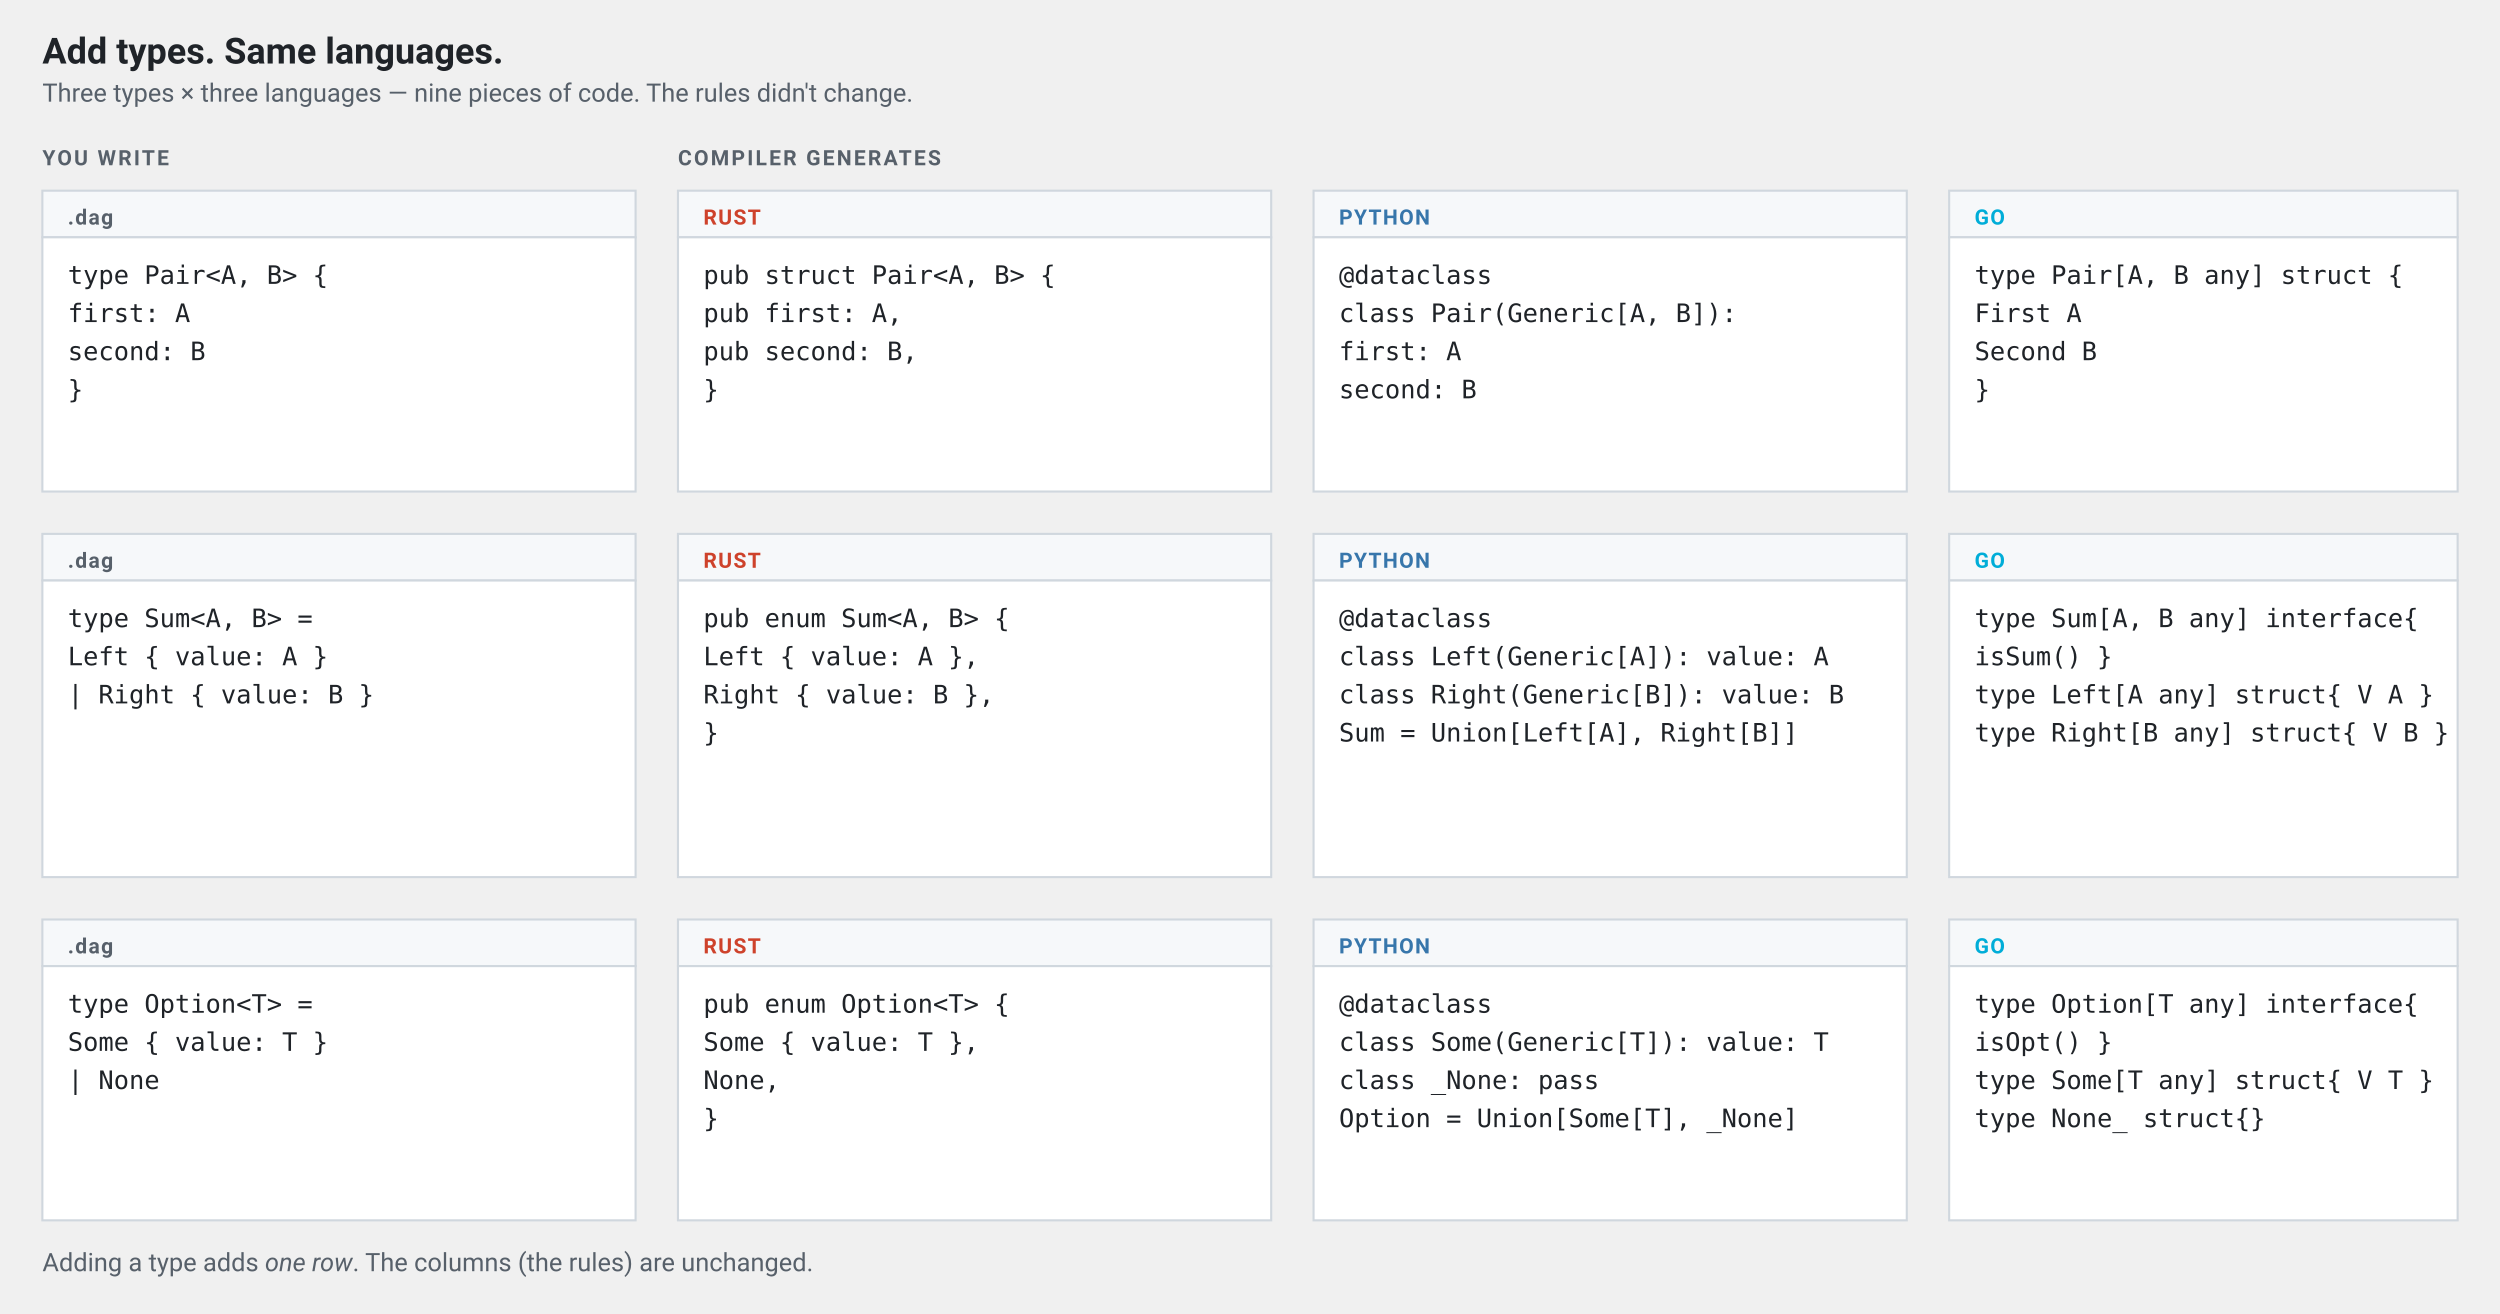
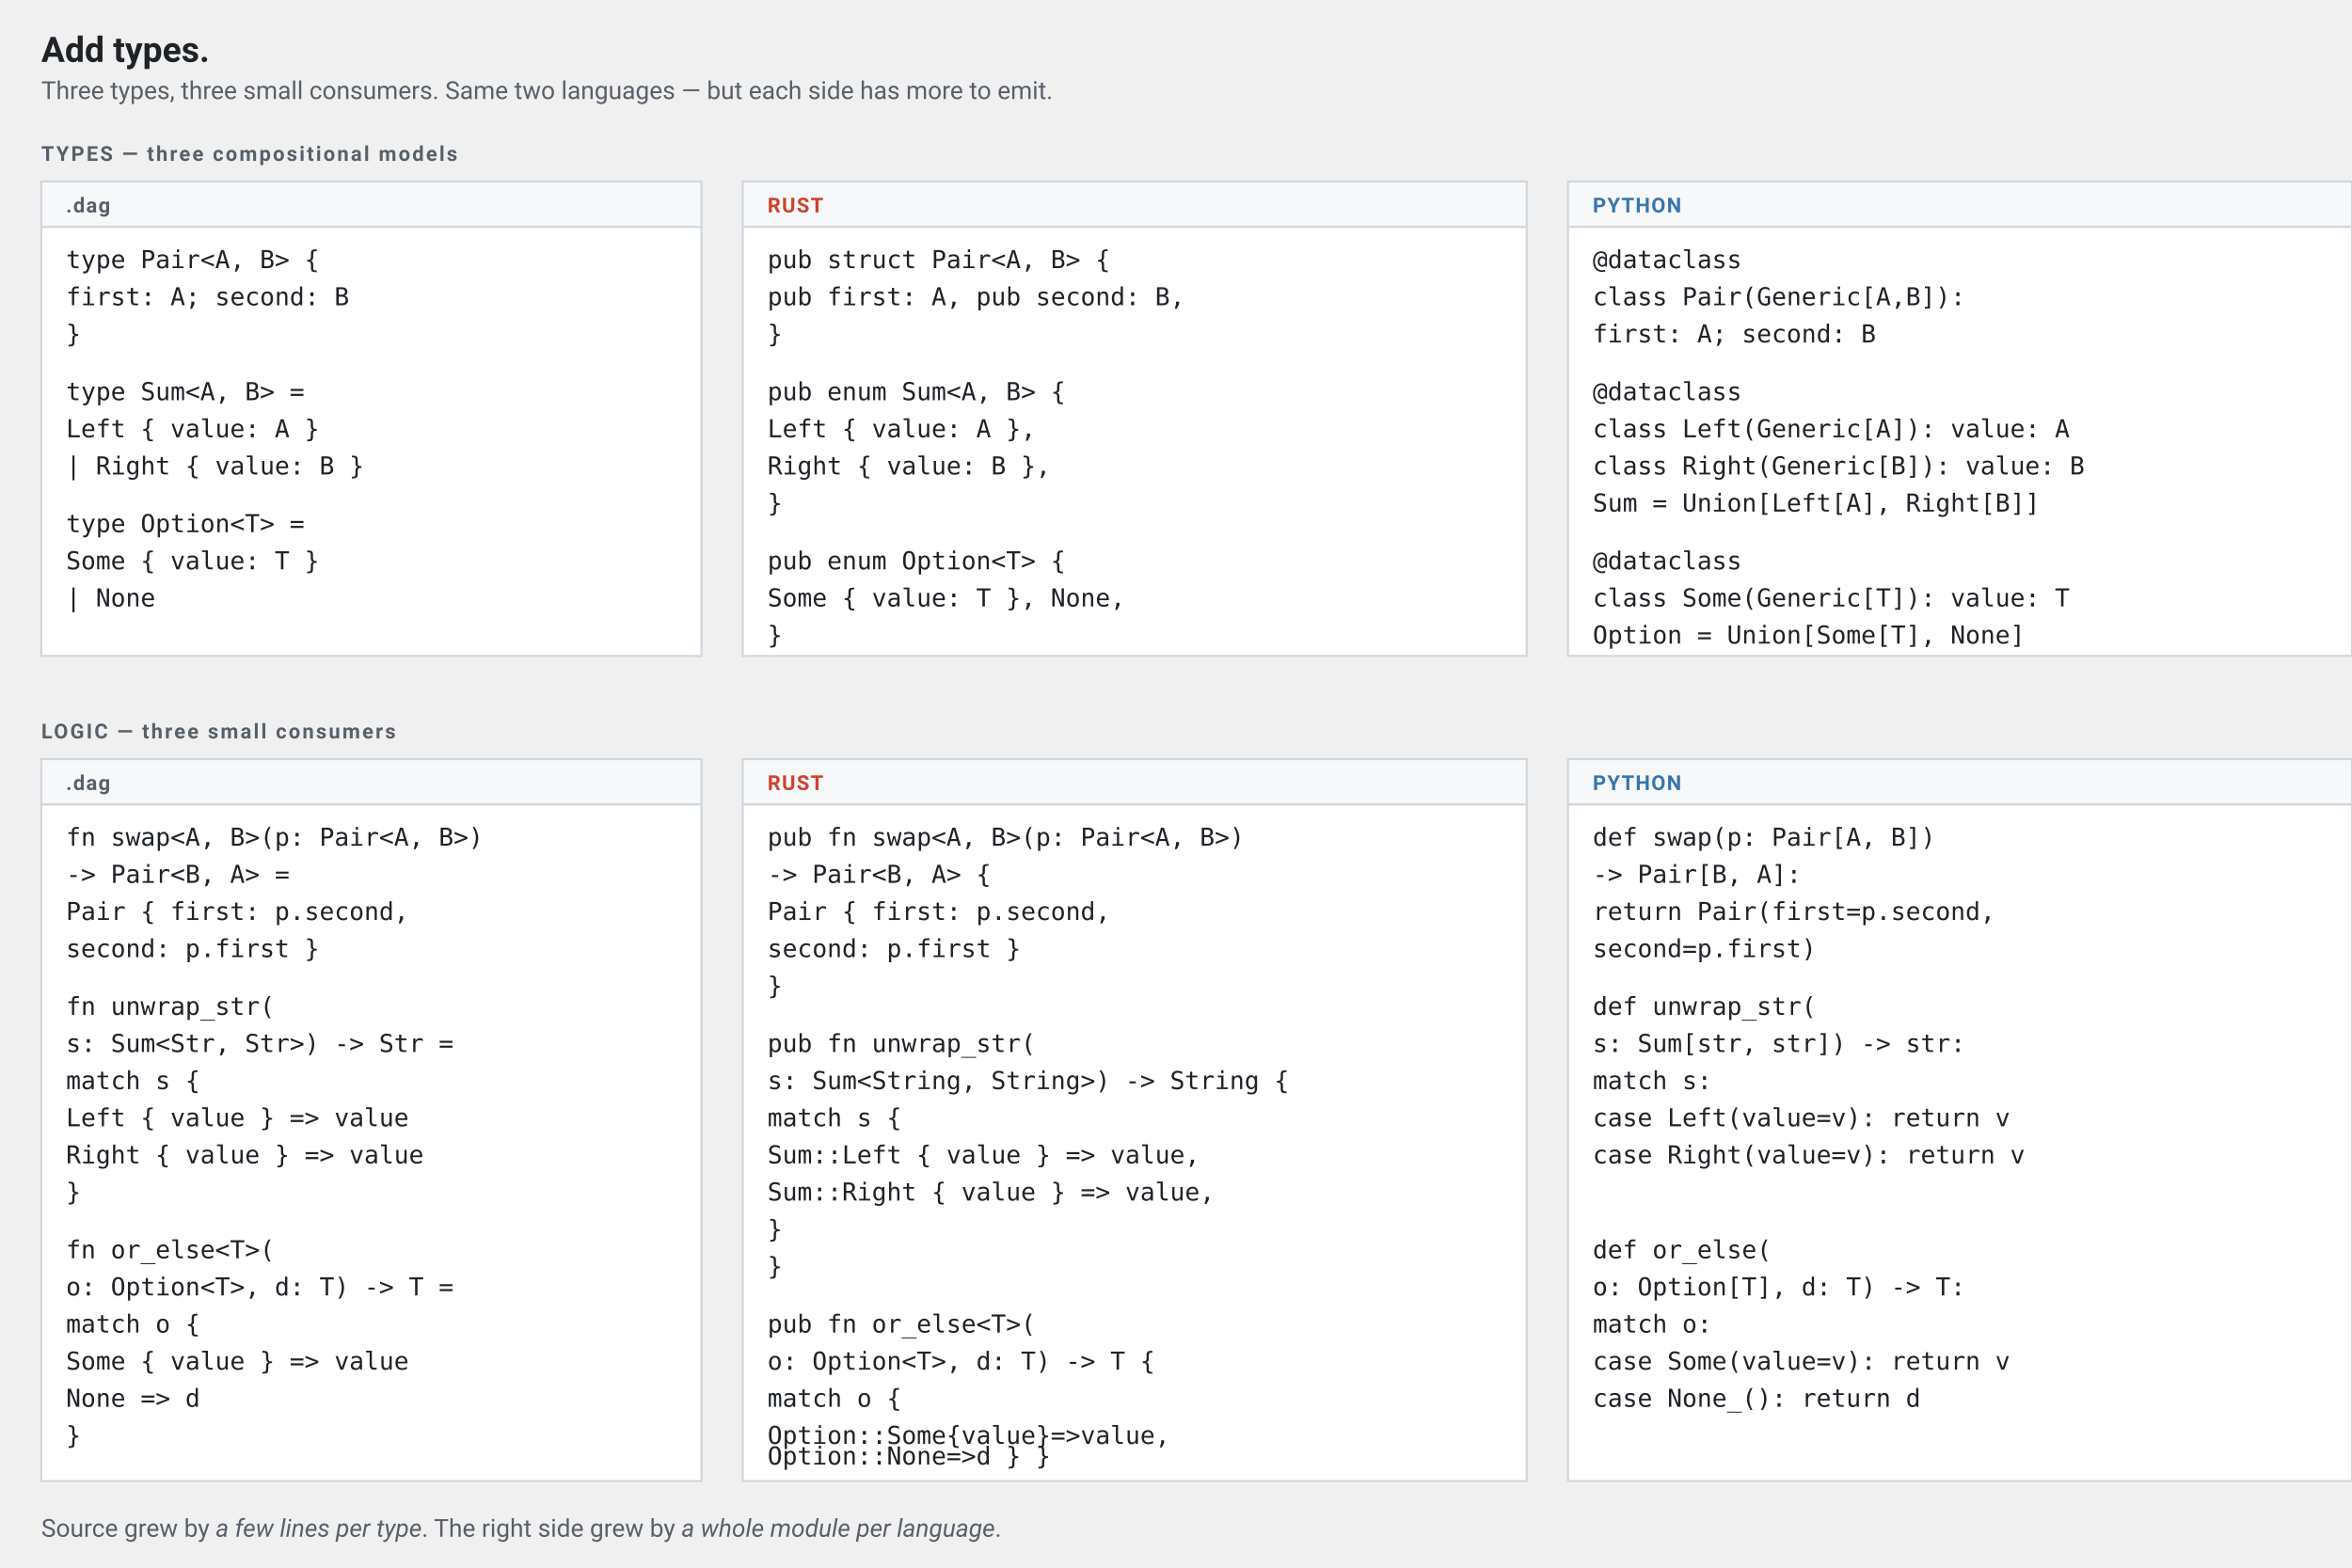
- <svg xmlns="http://www.w3.org/2000/svg" viewBox="0 0 1180 620" font-family="-apple-system, BlinkMacSystemFont, 'Segoe UI', Roboto, sans-serif">
+ <svg xmlns="http://www.w3.org/2000/svg" viewBox="0 0 1140 760" font-family="-apple-system, BlinkMacSystemFont, 'Segoe UI', Roboto, sans-serif">
  <defs>
    <style>
      .title { font-size: 17px; font-weight: 600; fill: #1f2328; }
      .sub { font-size: 12px; fill: #57606a; }
-       .label { font-size: 10px; font-weight: 700; fill: #57606a; letter-spacing: 0.10em; }
+       .row-label { font-size: 10px; font-weight: 700; fill: #57606a; letter-spacing: 0.10em; }
      .badge { font-size: 10px; font-weight: 700; letter-spacing: 0.06em; }
      .badge-rust   { fill: #ce422b; }
      .badge-python { fill: #3776ab; }
-       .badge-go     { fill: #00add8; }
      .badge-dag    { fill: #57606a; }
      .code { font-family: ui-monospace, 'SF Mono', Menlo, Consolas, monospace; font-size: 12px; fill: #1f2328; }
      .card { fill: #ffffff; stroke: #d0d7de; stroke-width: 1; }
      .card-header { fill: #f6f8fa; stroke: #d0d7de; stroke-width: 1; }
    </style>
  </defs>
-   <text x="20" y="30" class="title">Add types. Same languages.</text>
-   <text x="20" y="48" class="sub">Three types × three languages — nine pieces of code. The rules didn't change.</text>
-   <text x="20" y="78" class="label">YOU WRITE</text>
-   <text x="320" y="78" class="label">COMPILER GENERATES</text>
-   <rect x="20" y="90" width="280" height="22" class="card-header" />
-   <rect x="20" y="112" width="280" height="120" class="card" />
-   <text x="32" y="106" class="badge badge-dag">.dag</text>
-   <text x="32" y="134" class="code">type Pair&lt;A, B&gt; {</text>
-   <text x="32" y="152" class="code">  first: A</text>
-   <text x="32" y="170" class="code">  second: B</text>
-   <text x="32" y="188" class="code">}</text>
-   <rect x="320" y="90" width="280" height="22" class="card-header" />
-   <rect x="320" y="112" width="280" height="120" class="card" />
-   <text x="332" y="106" class="badge badge-rust">RUST</text>
-   <text x="332" y="134" class="code">pub struct Pair&lt;A, B&gt; {</text>
-   <text x="332" y="152" class="code">    pub first: A,</text>
-   <text x="332" y="170" class="code">    pub second: B,</text>
-   <text x="332" y="188" class="code">}</text>
-   <rect x="620" y="90" width="280" height="22" class="card-header" />
-   <rect x="620" y="112" width="280" height="120" class="card" />
-   <text x="632" y="106" class="badge badge-python">PYTHON</text>
-   <text x="632" y="134" class="code">@dataclass</text>
-   <text x="632" y="152" class="code">class Pair(Generic[A, B]):</text>
-   <text x="632" y="170" class="code">    first: A</text>
-   <text x="632" y="188" class="code">    second: B</text>
-   <rect x="920" y="90" width="240" height="22" class="card-header" />
-   <rect x="920" y="112" width="240" height="120" class="card" />
-   <text x="932" y="106" class="badge badge-go">GO</text>
-   <text x="932" y="134" class="code">type Pair[A, B any] struct {</text>
-   <text x="932" y="152" class="code">    First  A</text>
-   <text x="932" y="170" class="code">    Second B</text>
-   <text x="932" y="188" class="code">}</text>
-   <rect x="20" y="252" width="280" height="22" class="card-header" />
-   <rect x="20" y="274" width="280" height="140" class="card" />
-   <text x="32" y="268" class="badge badge-dag">.dag</text>
-   <text x="32" y="296" class="code">type Sum&lt;A, B&gt; =</text>
-   <text x="32" y="314" class="code">    Left  { value: A }</text>
-   <text x="32" y="332" class="code">  | Right { value: B }</text>
-   <rect x="320" y="252" width="280" height="22" class="card-header" />
-   <rect x="320" y="274" width="280" height="140" class="card" />
-   <text x="332" y="268" class="badge badge-rust">RUST</text>
-   <text x="332" y="296" class="code">pub enum Sum&lt;A, B&gt; {</text>
-   <text x="332" y="314" class="code">    Left  { value: A },</text>
-   <text x="332" y="332" class="code">    Right { value: B },</text>
-   <text x="332" y="350" class="code">}</text>
-   <rect x="620" y="252" width="280" height="22" class="card-header" />
-   <rect x="620" y="274" width="280" height="140" class="card" />
-   <text x="632" y="268" class="badge badge-python">PYTHON</text>
-   <text x="632" y="296" class="code">@dataclass</text>
-   <text x="632" y="314" class="code">class Left(Generic[A]):  value: A</text>
-   <text x="632" y="332" class="code">class Right(Generic[B]): value: B</text>
-   <text x="632" y="350" class="code">Sum = Union[Left[A], Right[B]]</text>
-   <rect x="920" y="252" width="240" height="22" class="card-header" />
-   <rect x="920" y="274" width="240" height="140" class="card" />
-   <text x="932" y="268" class="badge badge-go">GO</text>
-   <text x="932" y="296" class="code">type Sum[A, B any] interface{</text>
-   <text x="932" y="314" class="code">  isSum() }</text>
-   <text x="932" y="332" class="code">type Left[A any]  struct{ V A }</text>
-   <text x="932" y="350" class="code">type Right[B any] struct{ V B }</text>
-   <rect x="20" y="434" width="280" height="22" class="card-header" />
-   <rect x="20" y="456" width="280" height="120" class="card" />
-   <text x="32" y="450" class="badge badge-dag">.dag</text>
-   <text x="32" y="478" class="code">type Option&lt;T&gt; =</text>
-   <text x="32" y="496" class="code">    Some { value: T }</text>
-   <text x="32" y="514" class="code">  | None</text>
-   <rect x="320" y="434" width="280" height="22" class="card-header" />
-   <rect x="320" y="456" width="280" height="120" class="card" />
-   <text x="332" y="450" class="badge badge-rust">RUST</text>
-   <text x="332" y="478" class="code">pub enum Option&lt;T&gt; {</text>
-   <text x="332" y="496" class="code">    Some { value: T },</text>
-   <text x="332" y="514" class="code">    None,</text>
-   <text x="332" y="532" class="code">}</text>
-   <rect x="620" y="434" width="280" height="22" class="card-header" />
-   <rect x="620" y="456" width="280" height="120" class="card" />
-   <text x="632" y="450" class="badge badge-python">PYTHON</text>
-   <text x="632" y="478" class="code">@dataclass</text>
-   <text x="632" y="496" class="code">class Some(Generic[T]): value: T</text>
-   <text x="632" y="514" class="code">class _None: pass</text>
-   <text x="632" y="532" class="code">Option = Union[Some[T], _None]</text>
-   <rect x="920" y="434" width="240" height="22" class="card-header" />
-   <rect x="920" y="456" width="240" height="120" class="card" />
-   <text x="932" y="450" class="badge badge-go">GO</text>
-   <text x="932" y="478" class="code">type Option[T any] interface{</text>
-   <text x="932" y="496" class="code">  isOpt() }</text>
-   <text x="932" y="514" class="code">type Some[T any] struct{ V T }</text>
-   <text x="932" y="532" class="code">type None_ struct{}</text>
-   <text x="20" y="600" class="sub">Adding a type adds <tspan font-style="italic">one row</tspan>. The columns (the rules) are unchanged.</text>
+   <text x="20" y="30" class="title">Add types.</text>
+   <text x="20" y="48" class="sub">Three types, three small consumers. Same two languages — but each side has more to emit.</text>
+   <text x="20" y="78" class="row-label">TYPES — three compositional models</text>
+   <rect x="20" y="88" width="320" height="22" class="card-header" />
+   <text x="32" y="103" class="badge badge-dag">.dag</text>
+   <rect x="20" y="110" width="320" height="208" class="card" />
+   <text x="32" y="130" class="code">type Pair&lt;A, B&gt; {</text>
+   <text x="32" y="148" class="code">  first: A; second: B</text>
+   <text x="32" y="166" class="code">}</text>
+   <text x="32" y="194" class="code">type Sum&lt;A, B&gt; =</text>
+   <text x="32" y="212" class="code">    Left  { value: A }</text>
+   <text x="32" y="230" class="code">  | Right { value: B }</text>
+   <text x="32" y="258" class="code">type Option&lt;T&gt; =</text>
+   <text x="32" y="276" class="code">    Some { value: T }</text>
+   <text x="32" y="294" class="code">  | None</text>
+   <rect x="360" y="88" width="380" height="22" class="card-header" />
+   <text x="372" y="103" class="badge badge-rust">RUST</text>
+   <rect x="360" y="110" width="380" height="208" class="card" />
+   <text x="372" y="130" class="code">pub struct Pair&lt;A, B&gt; {</text>
+   <text x="372" y="148" class="code">    pub first: A, pub second: B,</text>
+   <text x="372" y="166" class="code">}</text>
+   <text x="372" y="194" class="code">pub enum Sum&lt;A, B&gt; {</text>
+   <text x="372" y="212" class="code">    Left  { value: A },</text>
+   <text x="372" y="230" class="code">    Right { value: B },</text>
+   <text x="372" y="248" class="code">}</text>
+   <text x="372" y="276" class="code">pub enum Option&lt;T&gt; {</text>
+   <text x="372" y="294" class="code">    Some { value: T }, None,</text>
+   <text x="372" y="312" class="code">}</text>
+   <rect x="760" y="88" width="380" height="22" class="card-header" />
+   <text x="772" y="103" class="badge badge-python">PYTHON</text>
+   <rect x="760" y="110" width="380" height="208" class="card" />
+   <text x="772" y="130" class="code">@dataclass</text>
+   <text x="772" y="148" class="code">class Pair(Generic[A,B]):</text>
+   <text x="772" y="166" class="code">    first: A; second: B</text>
+   <text x="772" y="194" class="code">@dataclass</text>
+   <text x="772" y="212" class="code">class Left(Generic[A]):  value: A</text>
+   <text x="772" y="230" class="code">class Right(Generic[B]): value: B</text>
+   <text x="772" y="248" class="code">Sum = Union[Left[A], Right[B]]</text>
+   <text x="772" y="276" class="code">@dataclass</text>
+   <text x="772" y="294" class="code">class Some(Generic[T]): value: T</text>
+   <text x="772" y="312" class="code">Option = Union[Some[T], None]</text>
+   <text x="20" y="358" class="row-label">LOGIC — three small consumers</text>
+   <rect x="20" y="368" width="320" height="22" class="card-header" />
+   <text x="32" y="383" class="badge badge-dag">.dag</text>
+   <rect x="20" y="390" width="320" height="328" class="card" />
+   <text x="32" y="410" class="code">fn swap&lt;A, B&gt;(p: Pair&lt;A, B&gt;)</text>
+   <text x="32" y="428" class="code">  -&gt; Pair&lt;B, A&gt; =</text>
+   <text x="32" y="446" class="code">  Pair { first: p.second,</text>
+   <text x="32" y="464" class="code">         second: p.first }</text>
+   <text x="32" y="492" class="code">fn unwrap_str(</text>
+   <text x="32" y="510" class="code">    s: Sum&lt;Str, Str&gt;) -&gt; Str =</text>
+   <text x="32" y="528" class="code">  match s {</text>
+   <text x="32" y="546" class="code">    Left  { value } =&gt; value</text>
+   <text x="32" y="564" class="code">    Right { value } =&gt; value</text>
+   <text x="32" y="582" class="code">  }</text>
+   <text x="32" y="610" class="code">fn or_else&lt;T&gt;(</text>
+   <text x="32" y="628" class="code">    o: Option&lt;T&gt;, d: T) -&gt; T =</text>
+   <text x="32" y="646" class="code">  match o {</text>
+   <text x="32" y="664" class="code">    Some { value } =&gt; value</text>
+   <text x="32" y="682" class="code">    None           =&gt; d</text>
+   <text x="32" y="700" class="code">  }</text>
+   <rect x="360" y="368" width="380" height="22" class="card-header" />
+   <text x="372" y="383" class="badge badge-rust">RUST</text>
+   <rect x="360" y="390" width="380" height="328" class="card" />
+   <text x="372" y="410" class="code">pub fn swap&lt;A, B&gt;(p: Pair&lt;A, B&gt;)</text>
+   <text x="372" y="428" class="code">  -&gt; Pair&lt;B, A&gt; {</text>
+   <text x="372" y="446" class="code">    Pair { first: p.second,</text>
+   <text x="372" y="464" class="code">           second: p.first }</text>
+   <text x="372" y="482" class="code">}</text>
+   <text x="372" y="510" class="code">pub fn unwrap_str(</text>
+   <text x="372" y="528" class="code">    s: Sum&lt;String, String&gt;) -&gt; String {</text>
+   <text x="372" y="546" class="code">    match s {</text>
+   <text x="372" y="564" class="code">        Sum::Left  { value } =&gt; value,</text>
+   <text x="372" y="582" class="code">        Sum::Right { value } =&gt; value,</text>
+   <text x="372" y="600" class="code">    }</text>
+   <text x="372" y="618" class="code">}</text>
+   <text x="372" y="646" class="code">pub fn or_else&lt;T&gt;(</text>
+   <text x="372" y="664" class="code">    o: Option&lt;T&gt;, d: T) -&gt; T {</text>
+   <text x="372" y="682" class="code">    match o {</text>
+   <text x="372" y="700" class="code">        Option::Some{value}=&gt;value,</text>
+   <text x="372" y="710" class="code">        Option::None=&gt;d } }</text>
+   <rect x="760" y="368" width="380" height="22" class="card-header" />
+   <text x="772" y="383" class="badge badge-python">PYTHON</text>
+   <rect x="760" y="390" width="380" height="328" class="card" />
+   <text x="772" y="410" class="code">def swap(p: Pair[A, B])</text>
+   <text x="772" y="428" class="code">    -&gt; Pair[B, A]:</text>
+   <text x="772" y="446" class="code">    return Pair(first=p.second,</text>
+   <text x="772" y="464" class="code">                second=p.first)</text>
+   <text x="772" y="492" class="code">def unwrap_str(</text>
+   <text x="772" y="510" class="code">    s: Sum[str, str]) -&gt; str:</text>
+   <text x="772" y="528" class="code">    match s:</text>
+   <text x="772" y="546" class="code">        case Left(value=v):  return v</text>
+   <text x="772" y="564" class="code">        case Right(value=v): return v</text>
+   <text x="772" y="610" class="code">def or_else(</text>
+   <text x="772" y="628" class="code">    o: Option[T], d: T) -&gt; T:</text>
+   <text x="772" y="646" class="code">    match o:</text>
+   <text x="772" y="664" class="code">        case Some(value=v): return v</text>
+   <text x="772" y="682" class="code">        case None_():       return d</text>
+   <text x="20" y="745" class="sub">Source grew by <tspan font-style="italic">a few lines per type</tspan>. The right side grew by <tspan font-style="italic">a whole module per language</tspan>.</text>
</svg>
